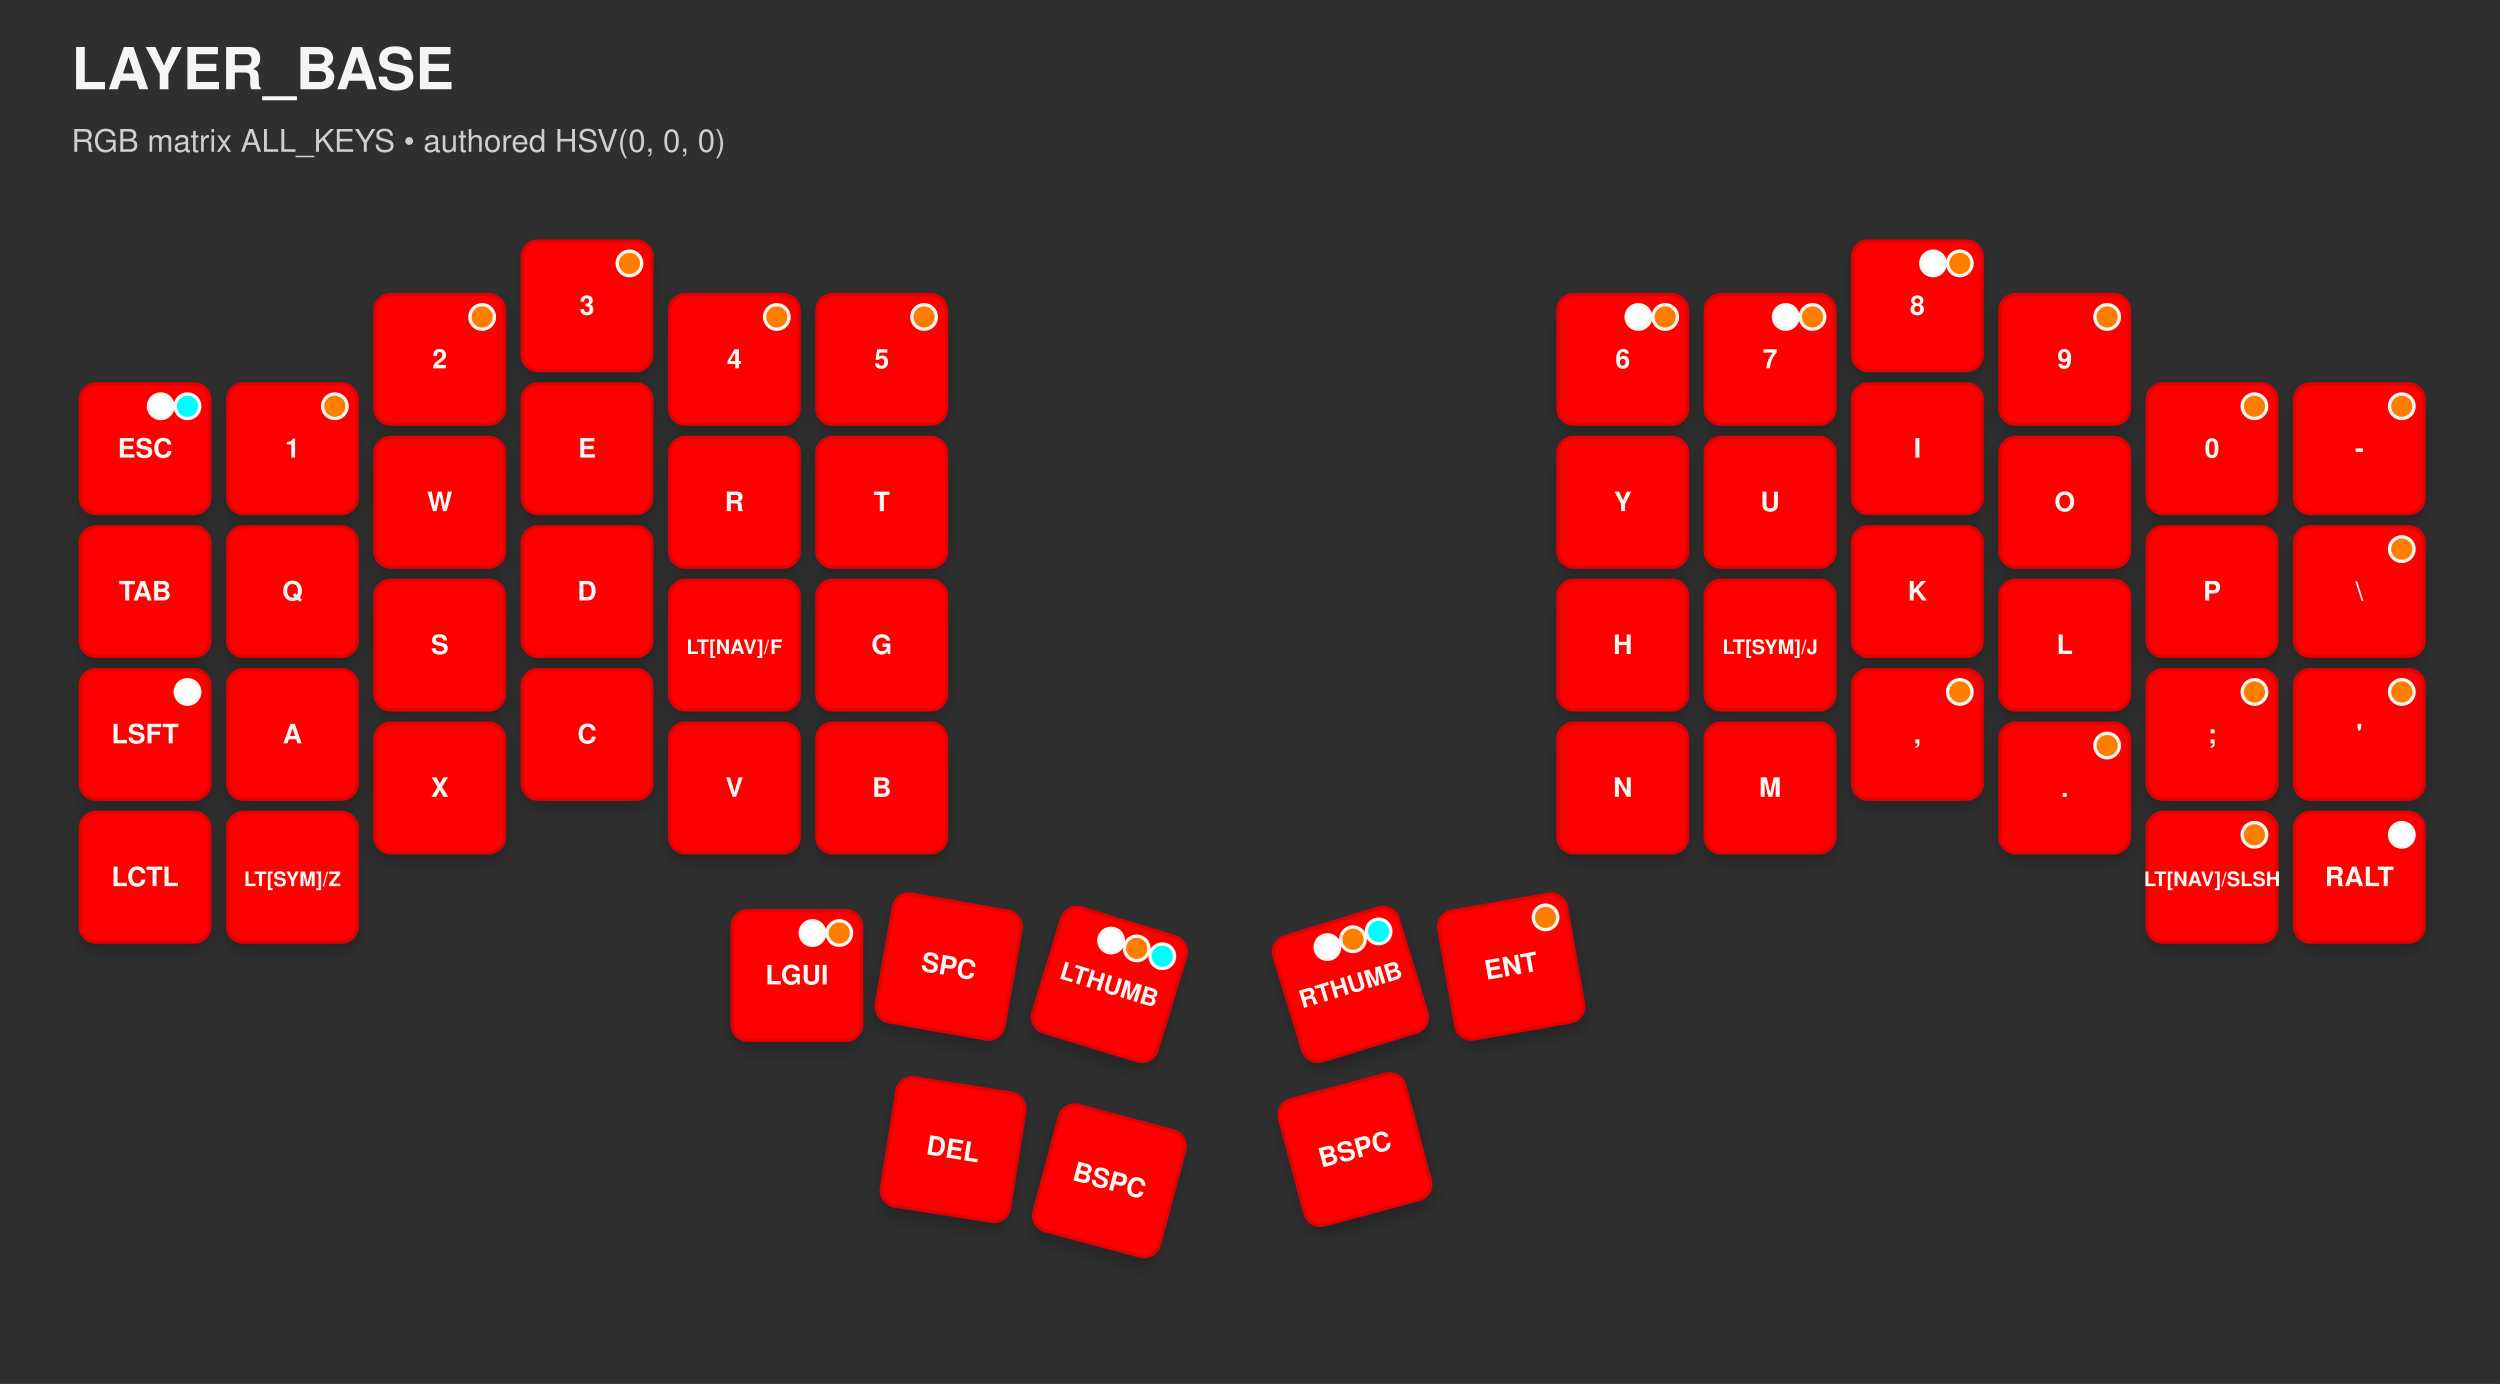
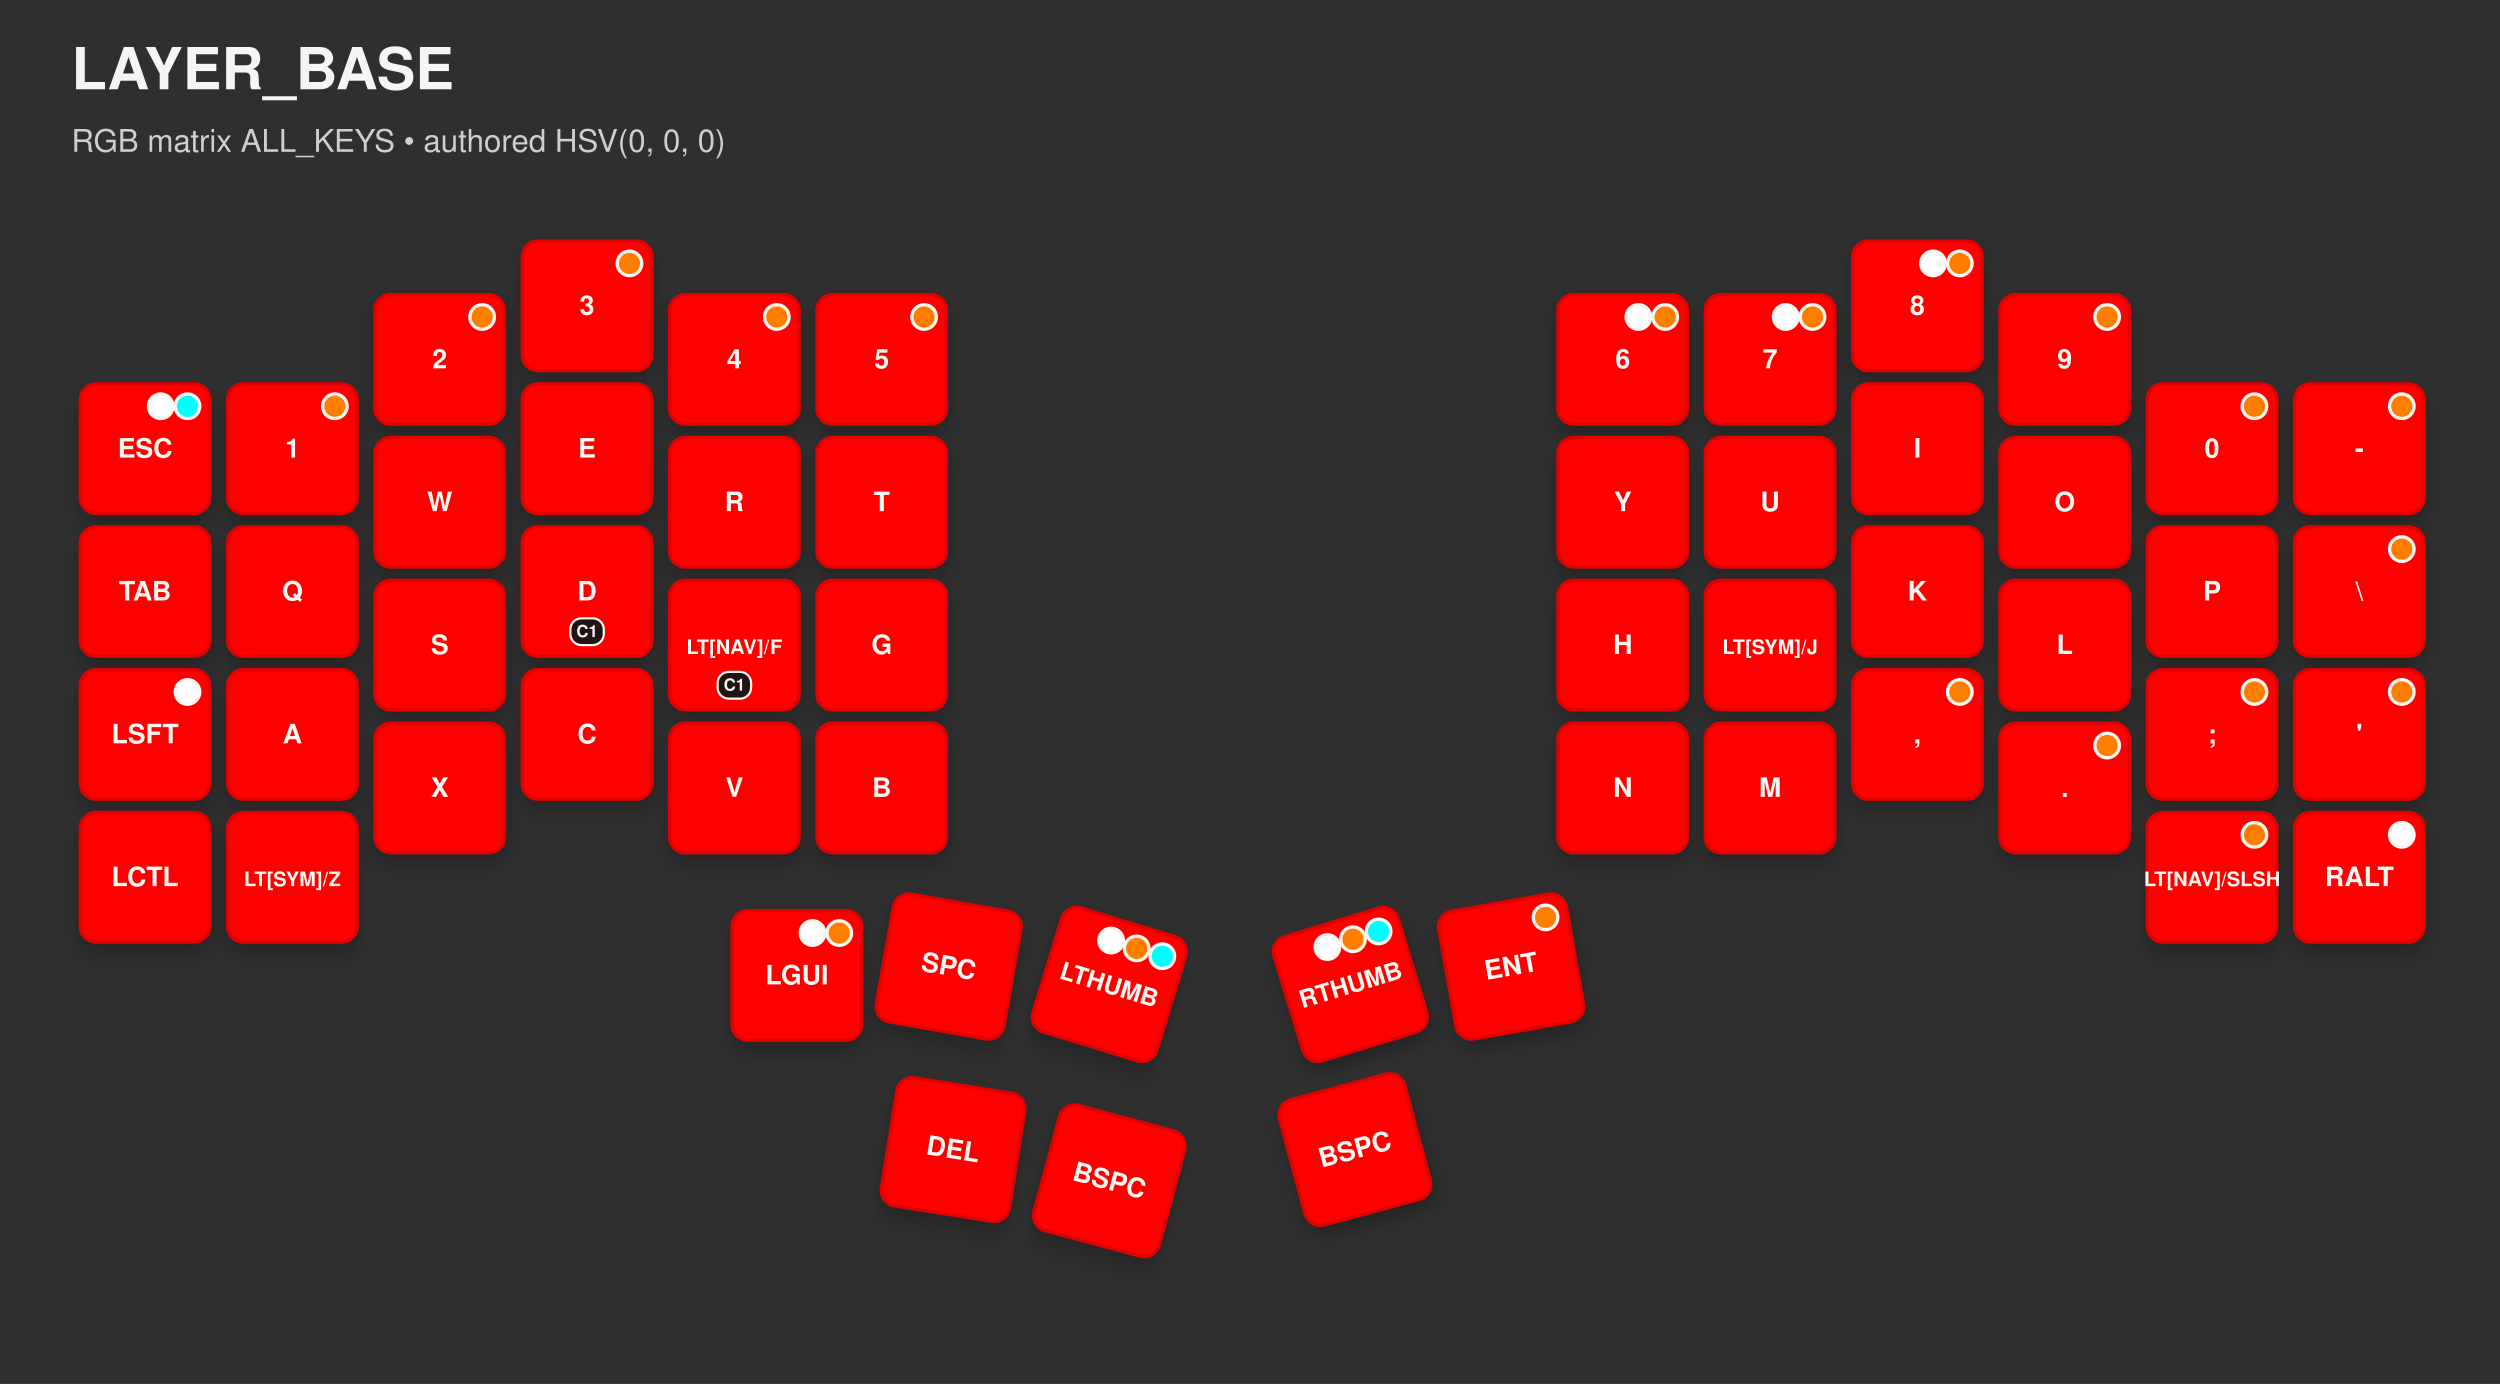
<svg xmlns="http://www.w3.org/2000/svg" width="1120" height="620" viewBox="0 0 1120 620" role="img" aria-labelledby="title desc">
  <defs>
    <filter id="shadow" x="-20%" y="-20%" width="140%" height="140%">
      <feDropShadow dx="0" dy="5" stdDeviation="4" flood-color="#000000" flood-opacity="0.22" />
    </filter>
  </defs>
  <rect width="1120" height="620" fill="#2f2f2f" />
  <text x="32" y="40" fill="#f5f5f3" font-size="26" font-family="Helvetica, Arial, sans-serif" font-weight="700">LAYER_BASE</text>
  <text x="32" y="68" fill="#cfcfcb" font-size="14" font-family="Helvetica, Arial, sans-serif">RGB matrix ALL_KEYS • authored HSV(0, 0, 0)</text>
  <g transform="rotate(0 65.0 201.0)">
    <rect x="36.0" y="172.0" width="58" height="58" rx="7" fill="#ff0000" stroke="#e30000" stroke-width="1.5" filter="url(#shadow)" />
    <text x="65.0" y="205.0" fill="#f7f7f4" fill-opacity="1.0" font-size="12" text-anchor="middle" font-family="Helvetica, Arial, sans-serif" font-weight="600">ESC</text>
    <circle cx="72.0" cy="182.0" r="5.5" fill="#ffffff" stroke="#f7f7f4" stroke-width="1.5" />
    <circle cx="84.0" cy="182.0" r="5.5" fill="#00fffc" stroke="#f7f7f4" stroke-width="1.5" />
  </g>
  <g transform="rotate(0 131.0 201.0)">
    <rect x="102.0" y="172.0" width="58" height="58" rx="7" fill="#ff0000" stroke="#e30000" stroke-width="1.5" filter="url(#shadow)" />
    <text x="131.0" y="205.0" fill="#f7f7f4" fill-opacity="1.0" font-size="12" text-anchor="middle" font-family="Helvetica, Arial, sans-serif" font-weight="600">1</text>
    <circle cx="150.0" cy="182.0" r="5.5" fill="#ff7e00" stroke="#f7f7f4" stroke-width="1.5" />
  </g>
  <g transform="rotate(0 197.0 161.0)">
    <rect x="168.0" y="132.0" width="58" height="58" rx="7" fill="#ff0000" stroke="#e30000" stroke-width="1.5" filter="url(#shadow)" />
    <text x="197.0" y="165.0" fill="#f7f7f4" fill-opacity="1.0" font-size="12" text-anchor="middle" font-family="Helvetica, Arial, sans-serif" font-weight="600">2</text>
    <circle cx="216.0" cy="142.0" r="5.5" fill="#ff7e00" stroke="#f7f7f4" stroke-width="1.5" />
  </g>
  <g transform="rotate(0 263.0 137.0)">
    <rect x="234.0" y="108.0" width="58" height="58" rx="7" fill="#ff0000" stroke="#e30000" stroke-width="1.5" filter="url(#shadow)" />
    <text x="263.0" y="141.0" fill="#f7f7f4" fill-opacity="1.0" font-size="12" text-anchor="middle" font-family="Helvetica, Arial, sans-serif" font-weight="600">3</text>
    <circle cx="282.0" cy="118.0" r="5.5" fill="#ff7e00" stroke="#f7f7f4" stroke-width="1.5" />
  </g>
  <g transform="rotate(0 329.0 161.0)">
    <rect x="300.0" y="132.0" width="58" height="58" rx="7" fill="#ff0000" stroke="#e30000" stroke-width="1.5" filter="url(#shadow)" />
    <text x="329.0" y="165.0" fill="#f7f7f4" fill-opacity="1.0" font-size="12" text-anchor="middle" font-family="Helvetica, Arial, sans-serif" font-weight="600">4</text>
    <circle cx="348.0" cy="142.0" r="5.5" fill="#ff7e00" stroke="#f7f7f4" stroke-width="1.5" />
  </g>
  <g transform="rotate(0 395.0 161.0)">
    <rect x="366.0" y="132.0" width="58" height="58" rx="7" fill="#ff0000" stroke="#e30000" stroke-width="1.5" filter="url(#shadow)" />
    <text x="395.0" y="165.0" fill="#f7f7f4" fill-opacity="1.0" font-size="12" text-anchor="middle" font-family="Helvetica, Arial, sans-serif" font-weight="600">5</text>
    <circle cx="414.0" cy="142.0" r="5.5" fill="#ff7e00" stroke="#f7f7f4" stroke-width="1.5" />
  </g>
  <g transform="rotate(0 727.0 161.0)">
    <rect x="698.0" y="132.0" width="58" height="58" rx="7" fill="#ff0000" stroke="#e30000" stroke-width="1.5" filter="url(#shadow)" />
    <text x="727.0" y="165.0" fill="#f7f7f4" fill-opacity="1.0" font-size="12" text-anchor="middle" font-family="Helvetica, Arial, sans-serif" font-weight="600">6</text>
    <circle cx="734.0" cy="142.0" r="5.5" fill="#ffffff" stroke="#f7f7f4" stroke-width="1.5" />
    <circle cx="746.0" cy="142.0" r="5.5" fill="#ff7e00" stroke="#f7f7f4" stroke-width="1.5" />
  </g>
  <g transform="rotate(0 793.0 161.0)">
    <rect x="764.0" y="132.0" width="58" height="58" rx="7" fill="#ff0000" stroke="#e30000" stroke-width="1.5" filter="url(#shadow)" />
    <text x="793.0" y="165.0" fill="#f7f7f4" fill-opacity="1.0" font-size="12" text-anchor="middle" font-family="Helvetica, Arial, sans-serif" font-weight="600">7</text>
    <circle cx="800.0" cy="142.0" r="5.5" fill="#ffffff" stroke="#f7f7f4" stroke-width="1.5" />
    <circle cx="812.0" cy="142.0" r="5.5" fill="#ff7e00" stroke="#f7f7f4" stroke-width="1.5" />
  </g>
  <g transform="rotate(0 859.0 137.0)">
    <rect x="830.0" y="108.0" width="58" height="58" rx="7" fill="#ff0000" stroke="#e30000" stroke-width="1.5" filter="url(#shadow)" />
    <text x="859.0" y="141.0" fill="#f7f7f4" fill-opacity="1.0" font-size="12" text-anchor="middle" font-family="Helvetica, Arial, sans-serif" font-weight="600">8</text>
    <circle cx="866.0" cy="118.0" r="5.5" fill="#ffffff" stroke="#f7f7f4" stroke-width="1.5" />
    <circle cx="878.0" cy="118.0" r="5.5" fill="#ff7e00" stroke="#f7f7f4" stroke-width="1.5" />
  </g>
  <g transform="rotate(0 925.0 161.0)">
    <rect x="896.0" y="132.0" width="58" height="58" rx="7" fill="#ff0000" stroke="#e30000" stroke-width="1.5" filter="url(#shadow)" />
    <text x="925.0" y="165.0" fill="#f7f7f4" fill-opacity="1.0" font-size="12" text-anchor="middle" font-family="Helvetica, Arial, sans-serif" font-weight="600">9</text>
    <circle cx="944.0" cy="142.0" r="5.5" fill="#ff7e00" stroke="#f7f7f4" stroke-width="1.5" />
  </g>
  <g transform="rotate(0 991.0 201.0)">
    <rect x="962.0" y="172.0" width="58" height="58" rx="7" fill="#ff0000" stroke="#e30000" stroke-width="1.5" filter="url(#shadow)" />
    <text x="991.0" y="205.0" fill="#f7f7f4" fill-opacity="1.0" font-size="12" text-anchor="middle" font-family="Helvetica, Arial, sans-serif" font-weight="600">0</text>
    <circle cx="1010.0" cy="182.0" r="5.5" fill="#ff7e00" stroke="#f7f7f4" stroke-width="1.5" />
  </g>
  <g transform="rotate(0 1057.0 201.0)">
    <rect x="1028.0" y="172.0" width="58" height="58" rx="7" fill="#ff0000" stroke="#e30000" stroke-width="1.5" filter="url(#shadow)" />
    <text x="1057.0" y="205.0" fill="#f7f7f4" fill-opacity="1.0" font-size="12" text-anchor="middle" font-family="Helvetica, Arial, sans-serif" font-weight="600">-</text>
    <circle cx="1076.0" cy="182.0" r="5.5" fill="#ff7e00" stroke="#f7f7f4" stroke-width="1.5" />
  </g>
  <g transform="rotate(0 65.0 265.0)">
    <rect x="36.0" y="236.0" width="58" height="58" rx="7" fill="#ff0000" stroke="#e30000" stroke-width="1.5" filter="url(#shadow)" />
    <text x="65.0" y="269.0" fill="#f7f7f4" fill-opacity="1.0" font-size="12" text-anchor="middle" font-family="Helvetica, Arial, sans-serif" font-weight="600">TAB</text>
  </g>
  <g transform="rotate(0 131.0 265.0)">
    <rect x="102.0" y="236.0" width="58" height="58" rx="7" fill="#ff0000" stroke="#e30000" stroke-width="1.5" filter="url(#shadow)" />
    <text x="131.0" y="269.0" fill="#f7f7f4" fill-opacity="1.0" font-size="12" text-anchor="middle" font-family="Helvetica, Arial, sans-serif" font-weight="600">Q</text>
  </g>
  <g transform="rotate(0 197.0 225.0)">
    <rect x="168.0" y="196.0" width="58" height="58" rx="7" fill="#ff0000" stroke="#e30000" stroke-width="1.5" filter="url(#shadow)" />
    <text x="197.0" y="229.0" fill="#f7f7f4" fill-opacity="1.0" font-size="12" text-anchor="middle" font-family="Helvetica, Arial, sans-serif" font-weight="600">W</text>
  </g>
  <g transform="rotate(0 263.0 201.0)">
    <rect x="234.0" y="172.0" width="58" height="58" rx="7" fill="#ff0000" stroke="#e30000" stroke-width="1.5" filter="url(#shadow)" />
    <text x="263.0" y="205.0" fill="#f7f7f4" fill-opacity="1.0" font-size="12" text-anchor="middle" font-family="Helvetica, Arial, sans-serif" font-weight="600">E</text>
  </g>
  <g transform="rotate(0 329.0 225.0)">
    <rect x="300.0" y="196.0" width="58" height="58" rx="7" fill="#ff0000" stroke="#e30000" stroke-width="1.5" filter="url(#shadow)" />
    <text x="329.0" y="229.0" fill="#f7f7f4" fill-opacity="1.0" font-size="12" text-anchor="middle" font-family="Helvetica, Arial, sans-serif" font-weight="600">R</text>
  </g>
  <g transform="rotate(0 395.0 225.0)">
    <rect x="366.0" y="196.0" width="58" height="58" rx="7" fill="#ff0000" stroke="#e30000" stroke-width="1.5" filter="url(#shadow)" />
    <text x="395.0" y="229.0" fill="#f7f7f4" fill-opacity="1.0" font-size="12" text-anchor="middle" font-family="Helvetica, Arial, sans-serif" font-weight="600">T</text>
  </g>
  <g transform="rotate(0 727.0 225.0)">
    <rect x="698.0" y="196.0" width="58" height="58" rx="7" fill="#ff0000" stroke="#e30000" stroke-width="1.5" filter="url(#shadow)" />
    <text x="727.0" y="229.0" fill="#f7f7f4" fill-opacity="1.0" font-size="12" text-anchor="middle" font-family="Helvetica, Arial, sans-serif" font-weight="600">Y</text>
  </g>
  <g transform="rotate(0 793.0 225.0)">
    <rect x="764.0" y="196.0" width="58" height="58" rx="7" fill="#ff0000" stroke="#e30000" stroke-width="1.5" filter="url(#shadow)" />
    <text x="793.0" y="229.0" fill="#f7f7f4" fill-opacity="1.0" font-size="12" text-anchor="middle" font-family="Helvetica, Arial, sans-serif" font-weight="600">U</text>
  </g>
  <g transform="rotate(0 859.0 201.0)">
    <rect x="830.0" y="172.0" width="58" height="58" rx="7" fill="#ff0000" stroke="#e30000" stroke-width="1.5" filter="url(#shadow)" />
    <text x="859.0" y="205.0" fill="#f7f7f4" fill-opacity="1.0" font-size="12" text-anchor="middle" font-family="Helvetica, Arial, sans-serif" font-weight="600">I</text>
  </g>
  <g transform="rotate(0 925.0 225.0)">
    <rect x="896.0" y="196.0" width="58" height="58" rx="7" fill="#ff0000" stroke="#e30000" stroke-width="1.5" filter="url(#shadow)" />
    <text x="925.0" y="229.0" fill="#f7f7f4" fill-opacity="1.0" font-size="12" text-anchor="middle" font-family="Helvetica, Arial, sans-serif" font-weight="600">O</text>
  </g>
  <g transform="rotate(0 991.0 265.0)">
    <rect x="962.0" y="236.0" width="58" height="58" rx="7" fill="#ff0000" stroke="#e30000" stroke-width="1.5" filter="url(#shadow)" />
    <text x="991.0" y="269.0" fill="#f7f7f4" fill-opacity="1.0" font-size="12" text-anchor="middle" font-family="Helvetica, Arial, sans-serif" font-weight="600">P</text>
  </g>
  <g transform="rotate(0 1057.0 265.0)">
    <rect x="1028.0" y="236.0" width="58" height="58" rx="7" fill="#ff0000" stroke="#e30000" stroke-width="1.5" filter="url(#shadow)" />
    <text x="1057.0" y="269.0" fill="#f7f7f4" fill-opacity="1.0" font-size="12" text-anchor="middle" font-family="Helvetica, Arial, sans-serif" font-weight="600">\</text>
    <circle cx="1076.0" cy="246.0" r="5.5" fill="#ff7e00" stroke="#f7f7f4" stroke-width="1.5" />
  </g>
  <g transform="rotate(0 65.0 329.0)">
    <rect x="36.0" y="300.0" width="58" height="58" rx="7" fill="#ff0000" stroke="#e30000" stroke-width="1.5" filter="url(#shadow)" />
    <text x="65.0" y="333.0" fill="#f7f7f4" fill-opacity="1.0" font-size="12" text-anchor="middle" font-family="Helvetica, Arial, sans-serif" font-weight="600">LSFT</text>
    <circle cx="84.0" cy="310.0" r="5.5" fill="#ffffff" stroke="#f7f7f4" stroke-width="1.5" />
  </g>
  <g transform="rotate(0 131.0 329.0)">
    <rect x="102.0" y="300.0" width="58" height="58" rx="7" fill="#ff0000" stroke="#e30000" stroke-width="1.5" filter="url(#shadow)" />
    <text x="131.0" y="333.0" fill="#f7f7f4" fill-opacity="1.0" font-size="12" text-anchor="middle" font-family="Helvetica, Arial, sans-serif" font-weight="600">A</text>
  </g>
  <g transform="rotate(0 197.0 289.0)">
    <rect x="168.0" y="260.0" width="58" height="58" rx="7" fill="#ff0000" stroke="#e30000" stroke-width="1.5" filter="url(#shadow)" />
    <text x="197.0" y="293.0" fill="#f7f7f4" fill-opacity="1.0" font-size="12" text-anchor="middle" font-family="Helvetica, Arial, sans-serif" font-weight="600">S</text>
  </g>
  <g transform="rotate(0 263.0 265.0)">
    <rect x="234.0" y="236.0" width="58" height="58" rx="7" fill="#ff0000" stroke="#e30000" stroke-width="1.5" filter="url(#shadow)" />
    <text x="263.0" y="269.0" fill="#f7f7f4" fill-opacity="1.0" font-size="12" text-anchor="middle" font-family="Helvetica, Arial, sans-serif" font-weight="600">D</text>
+     <rect x="255.5" y="277.0" width="15" height="12" rx="5" fill="#141714" fill-opacity="0.94" stroke="#f5f5f3" stroke-width="1" />
+     <text x="263.0" y="285.4" fill="#f5f5f3" font-size="7.5" text-anchor="middle" font-family="Helvetica, Arial, sans-serif" font-weight="700">C1</text>
  </g>
  <g transform="rotate(0 329.0 289.0)">
    <rect x="300.0" y="260.0" width="58" height="58" rx="7" fill="#ff0000" stroke="#e30000" stroke-width="1.5" filter="url(#shadow)" />
    <text x="329.0" y="293.0" fill="#f7f7f4" fill-opacity="1.0" font-size="9" text-anchor="middle" font-family="Helvetica, Arial, sans-serif" font-weight="600">LT[NAV]/F</text>
+     <rect x="321.5" y="301.0" width="15" height="12" rx="5" fill="#141714" fill-opacity="0.94" stroke="#f5f5f3" stroke-width="1" />
+     <text x="329.0" y="309.4" fill="#f5f5f3" font-size="7.5" text-anchor="middle" font-family="Helvetica, Arial, sans-serif" font-weight="700">C1</text>
  </g>
  <g transform="rotate(0 395.0 289.0)">
    <rect x="366.0" y="260.0" width="58" height="58" rx="7" fill="#ff0000" stroke="#e30000" stroke-width="1.5" filter="url(#shadow)" />
    <text x="395.0" y="293.0" fill="#f7f7f4" fill-opacity="1.0" font-size="12" text-anchor="middle" font-family="Helvetica, Arial, sans-serif" font-weight="600">G</text>
  </g>
  <g transform="rotate(0 727.0 289.0)">
    <rect x="698.0" y="260.0" width="58" height="58" rx="7" fill="#ff0000" stroke="#e30000" stroke-width="1.5" filter="url(#shadow)" />
    <text x="727.0" y="293.0" fill="#f7f7f4" fill-opacity="1.0" font-size="12" text-anchor="middle" font-family="Helvetica, Arial, sans-serif" font-weight="600">H</text>
  </g>
  <g transform="rotate(0 793.0 289.0)">
    <rect x="764.0" y="260.0" width="58" height="58" rx="7" fill="#ff0000" stroke="#e30000" stroke-width="1.5" filter="url(#shadow)" />
    <text x="793.0" y="293.0" fill="#f7f7f4" fill-opacity="1.0" font-size="9" text-anchor="middle" font-family="Helvetica, Arial, sans-serif" font-weight="600">LT[SYM]/J</text>
  </g>
  <g transform="rotate(0 859.0 265.0)">
    <rect x="830.0" y="236.0" width="58" height="58" rx="7" fill="#ff0000" stroke="#e30000" stroke-width="1.5" filter="url(#shadow)" />
    <text x="859.0" y="269.0" fill="#f7f7f4" fill-opacity="1.0" font-size="12" text-anchor="middle" font-family="Helvetica, Arial, sans-serif" font-weight="600">K</text>
  </g>
  <g transform="rotate(0 925.0 289.0)">
    <rect x="896.0" y="260.0" width="58" height="58" rx="7" fill="#ff0000" stroke="#e30000" stroke-width="1.5" filter="url(#shadow)" />
    <text x="925.0" y="293.0" fill="#f7f7f4" fill-opacity="1.0" font-size="12" text-anchor="middle" font-family="Helvetica, Arial, sans-serif" font-weight="600">L</text>
  </g>
  <g transform="rotate(0 991.0 329.0)">
    <rect x="962.0" y="300.0" width="58" height="58" rx="7" fill="#ff0000" stroke="#e30000" stroke-width="1.5" filter="url(#shadow)" />
    <text x="991.0" y="333.0" fill="#f7f7f4" fill-opacity="1.0" font-size="12" text-anchor="middle" font-family="Helvetica, Arial, sans-serif" font-weight="600">;</text>
    <circle cx="1010.0" cy="310.0" r="5.5" fill="#ff7e00" stroke="#f7f7f4" stroke-width="1.5" />
  </g>
  <g transform="rotate(0 1057.0 329.0)">
    <rect x="1028.0" y="300.0" width="58" height="58" rx="7" fill="#ff0000" stroke="#e30000" stroke-width="1.5" filter="url(#shadow)" />
    <text x="1057.0" y="333.0" fill="#f7f7f4" fill-opacity="1.0" font-size="12" text-anchor="middle" font-family="Helvetica, Arial, sans-serif" font-weight="600">'</text>
    <circle cx="1076.0" cy="310.0" r="5.5" fill="#ff7e00" stroke="#f7f7f4" stroke-width="1.5" />
  </g>
  <g transform="rotate(0 65.0 393.0)">
    <rect x="36.0" y="364.0" width="58" height="58" rx="7" fill="#ff0000" stroke="#e30000" stroke-width="1.5" filter="url(#shadow)" />
    <text x="65.0" y="397.0" fill="#f7f7f4" fill-opacity="1.0" font-size="12" text-anchor="middle" font-family="Helvetica, Arial, sans-serif" font-weight="600">LCTL</text>
  </g>
  <g transform="rotate(0 131.0 393.0)">
    <rect x="102.0" y="364.0" width="58" height="58" rx="7" fill="#ff0000" stroke="#e30000" stroke-width="1.5" filter="url(#shadow)" />
    <text x="131.0" y="397.0" fill="#f7f7f4" fill-opacity="1.0" font-size="9" text-anchor="middle" font-family="Helvetica, Arial, sans-serif" font-weight="600">LT[SYM]/Z</text>
  </g>
  <g transform="rotate(0 197.0 353.0)">
    <rect x="168.0" y="324.0" width="58" height="58" rx="7" fill="#ff0000" stroke="#e30000" stroke-width="1.5" filter="url(#shadow)" />
    <text x="197.0" y="357.0" fill="#f7f7f4" fill-opacity="1.0" font-size="12" text-anchor="middle" font-family="Helvetica, Arial, sans-serif" font-weight="600">X</text>
  </g>
  <g transform="rotate(0 263.0 329.0)">
    <rect x="234.0" y="300.0" width="58" height="58" rx="7" fill="#ff0000" stroke="#e30000" stroke-width="1.5" filter="url(#shadow)" />
    <text x="263.0" y="333.0" fill="#f7f7f4" fill-opacity="1.0" font-size="12" text-anchor="middle" font-family="Helvetica, Arial, sans-serif" font-weight="600">C</text>
  </g>
  <g transform="rotate(0 329.0 353.0)">
    <rect x="300.0" y="324.0" width="58" height="58" rx="7" fill="#ff0000" stroke="#e30000" stroke-width="1.5" filter="url(#shadow)" />
    <text x="329.0" y="357.0" fill="#f7f7f4" fill-opacity="1.0" font-size="12" text-anchor="middle" font-family="Helvetica, Arial, sans-serif" font-weight="600">V</text>
  </g>
  <g transform="rotate(0 395.0 353.0)">
    <rect x="366.0" y="324.0" width="58" height="58" rx="7" fill="#ff0000" stroke="#e30000" stroke-width="1.5" filter="url(#shadow)" />
    <text x="395.0" y="357.0" fill="#f7f7f4" fill-opacity="1.0" font-size="12" text-anchor="middle" font-family="Helvetica, Arial, sans-serif" font-weight="600">B</text>
  </g>
  <g transform="rotate(0 727.0 353.0)">
    <rect x="698.0" y="324.0" width="58" height="58" rx="7" fill="#ff0000" stroke="#e30000" stroke-width="1.5" filter="url(#shadow)" />
    <text x="727.0" y="357.0" fill="#f7f7f4" fill-opacity="1.0" font-size="12" text-anchor="middle" font-family="Helvetica, Arial, sans-serif" font-weight="600">N</text>
  </g>
  <g transform="rotate(0 793.0 353.0)">
    <rect x="764.0" y="324.0" width="58" height="58" rx="7" fill="#ff0000" stroke="#e30000" stroke-width="1.5" filter="url(#shadow)" />
    <text x="793.0" y="357.0" fill="#f7f7f4" fill-opacity="1.0" font-size="12" text-anchor="middle" font-family="Helvetica, Arial, sans-serif" font-weight="600">M</text>
  </g>
  <g transform="rotate(0 859.0 329.0)">
    <rect x="830.0" y="300.0" width="58" height="58" rx="7" fill="#ff0000" stroke="#e30000" stroke-width="1.5" filter="url(#shadow)" />
    <text x="859.0" y="333.0" fill="#f7f7f4" fill-opacity="1.0" font-size="12" text-anchor="middle" font-family="Helvetica, Arial, sans-serif" font-weight="600">,</text>
    <circle cx="878.0" cy="310.0" r="5.5" fill="#ff7e00" stroke="#f7f7f4" stroke-width="1.5" />
  </g>
  <g transform="rotate(0 925.0 353.0)">
    <rect x="896.0" y="324.0" width="58" height="58" rx="7" fill="#ff0000" stroke="#e30000" stroke-width="1.5" filter="url(#shadow)" />
    <text x="925.0" y="357.0" fill="#f7f7f4" fill-opacity="1.0" font-size="12" text-anchor="middle" font-family="Helvetica, Arial, sans-serif" font-weight="600">.</text>
    <circle cx="944.0" cy="334.0" r="5.5" fill="#ff7e00" stroke="#f7f7f4" stroke-width="1.5" />
  </g>
  <g transform="rotate(0 991.0 393.0)">
    <rect x="962.0" y="364.0" width="58" height="58" rx="7" fill="#ff0000" stroke="#e30000" stroke-width="1.5" filter="url(#shadow)" />
    <text x="991.0" y="397.0" fill="#f7f7f4" fill-opacity="1.0" font-size="9" text-anchor="middle" font-family="Helvetica, Arial, sans-serif" font-weight="600">LT[NAV]/SLSH</text>
    <circle cx="1010.0" cy="374.0" r="5.5" fill="#ff7e00" stroke="#f7f7f4" stroke-width="1.5" />
  </g>
  <g transform="rotate(0 1057.0 393.0)">
    <rect x="1028.0" y="364.0" width="58" height="58" rx="7" fill="#ff0000" stroke="#e30000" stroke-width="1.5" filter="url(#shadow)" />
    <text x="1057.0" y="397.0" fill="#f7f7f4" fill-opacity="1.0" font-size="12" text-anchor="middle" font-family="Helvetica, Arial, sans-serif" font-weight="600">RALT</text>
    <circle cx="1076.0" cy="374.0" r="5.5" fill="#ffffff" stroke="#f7f7f4" stroke-width="1.5" />
  </g>
  <g transform="rotate(0 357.0 437.0)">
    <rect x="328.0" y="408.0" width="58" height="58" rx="7" fill="#ff0000" stroke="#e30000" stroke-width="1.5" filter="url(#shadow)" />
    <text x="357.0" y="441.0" fill="#f7f7f4" fill-opacity="1.0" font-size="12" text-anchor="middle" font-family="Helvetica, Arial, sans-serif" font-weight="600">LGUI</text>
    <circle cx="364.0" cy="418.0" r="5.5" fill="#ffffff" stroke="#f7f7f4" stroke-width="1.5" />
    <circle cx="376.0" cy="418.0" r="5.5" fill="#ff7e00" stroke="#f7f7f4" stroke-width="1.5" />
  </g>
  <g transform="rotate(10 425.0 433.0)">
    <rect x="396.0" y="404.0" width="58" height="58" rx="7" fill="#ff0000" stroke="#e30000" stroke-width="1.5" filter="url(#shadow)" />
    <text x="425.0" y="437.0" fill="#f7f7f4" fill-opacity="1.0" font-size="12" text-anchor="middle" font-family="Helvetica, Arial, sans-serif" font-weight="600">SPC</text>
  </g>
  <g transform="rotate(17 497.0 441.0)">
    <rect x="468.0" y="412.0" width="58" height="58" rx="7" fill="#ff0000" stroke="#e30000" stroke-width="1.5" filter="url(#shadow)" />
    <text x="497.0" y="445.0" fill="#f7f7f4" fill-opacity="1.0" font-size="11" text-anchor="middle" font-family="Helvetica, Arial, sans-serif" font-weight="600">LTHUMB</text>
    <circle cx="492.0" cy="422.0" r="5.5" fill="#ffffff" stroke="#f7f7f4" stroke-width="1.5" />
    <circle cx="504.0" cy="422.0" r="5.5" fill="#ff7e00" stroke="#f7f7f4" stroke-width="1.5" />
    <circle cx="516.0" cy="422.0" r="5.5" fill="#00fffc" stroke="#f7f7f4" stroke-width="1.5" />
  </g>
  <g transform="rotate(-17 605.0 441.0)">
    <rect x="576.0" y="412.0" width="58" height="58" rx="7" fill="#ff0000" stroke="#e30000" stroke-width="1.5" filter="url(#shadow)" />
    <text x="605.0" y="445.0" fill="#f7f7f4" fill-opacity="1.0" font-size="11" text-anchor="middle" font-family="Helvetica, Arial, sans-serif" font-weight="600">RTHUMB</text>
    <circle cx="600.0" cy="422.0" r="5.5" fill="#ffffff" stroke="#f7f7f4" stroke-width="1.5" />
    <circle cx="612.0" cy="422.0" r="5.5" fill="#ff7e00" stroke="#f7f7f4" stroke-width="1.5" />
    <circle cx="624.0" cy="422.0" r="5.5" fill="#00fffc" stroke="#f7f7f4" stroke-width="1.5" />
  </g>
  <g transform="rotate(-10 677.0 433.0)">
    <rect x="648.0" y="404.0" width="58" height="58" rx="7" fill="#ff0000" stroke="#e30000" stroke-width="1.5" filter="url(#shadow)" />
    <text x="677.0" y="437.0" fill="#f7f7f4" fill-opacity="1.0" font-size="12" text-anchor="middle" font-family="Helvetica, Arial, sans-serif" font-weight="600">ENT</text>
    <circle cx="696.0" cy="414.0" r="5.5" fill="#ff7e00" stroke="#f7f7f4" stroke-width="1.5" />
  </g>
  <g transform="rotate(9 427.0 515.0)">
    <rect x="398.0" y="486.0" width="58" height="58" rx="7" fill="#ff0000" stroke="#e30000" stroke-width="1.5" filter="url(#shadow)" />
    <text x="427.0" y="519.0" fill="#f7f7f4" fill-opacity="1.0" font-size="12" text-anchor="middle" font-family="Helvetica, Arial, sans-serif" font-weight="600">DEL</text>
  </g>
  <g transform="rotate(15 497.0 529.0)">
    <rect x="468.0" y="500.0" width="58" height="58" rx="7" fill="#ff0000" stroke="#e30000" stroke-width="1.5" filter="url(#shadow)" />
    <text x="497.0" y="533.0" fill="#f7f7f4" fill-opacity="1.0" font-size="12" text-anchor="middle" font-family="Helvetica, Arial, sans-serif" font-weight="600">BSPC</text>
  </g>
  <g transform="rotate(-15 607.0 515.0)">
    <rect x="578.0" y="486.0" width="58" height="58" rx="7" fill="#ff0000" stroke="#e30000" stroke-width="1.5" filter="url(#shadow)" />
    <text x="607.0" y="519.0" fill="#f7f7f4" fill-opacity="1.0" font-size="12" text-anchor="middle" font-family="Helvetica, Arial, sans-serif" font-weight="600">BSPC</text>
  </g>
</svg>
